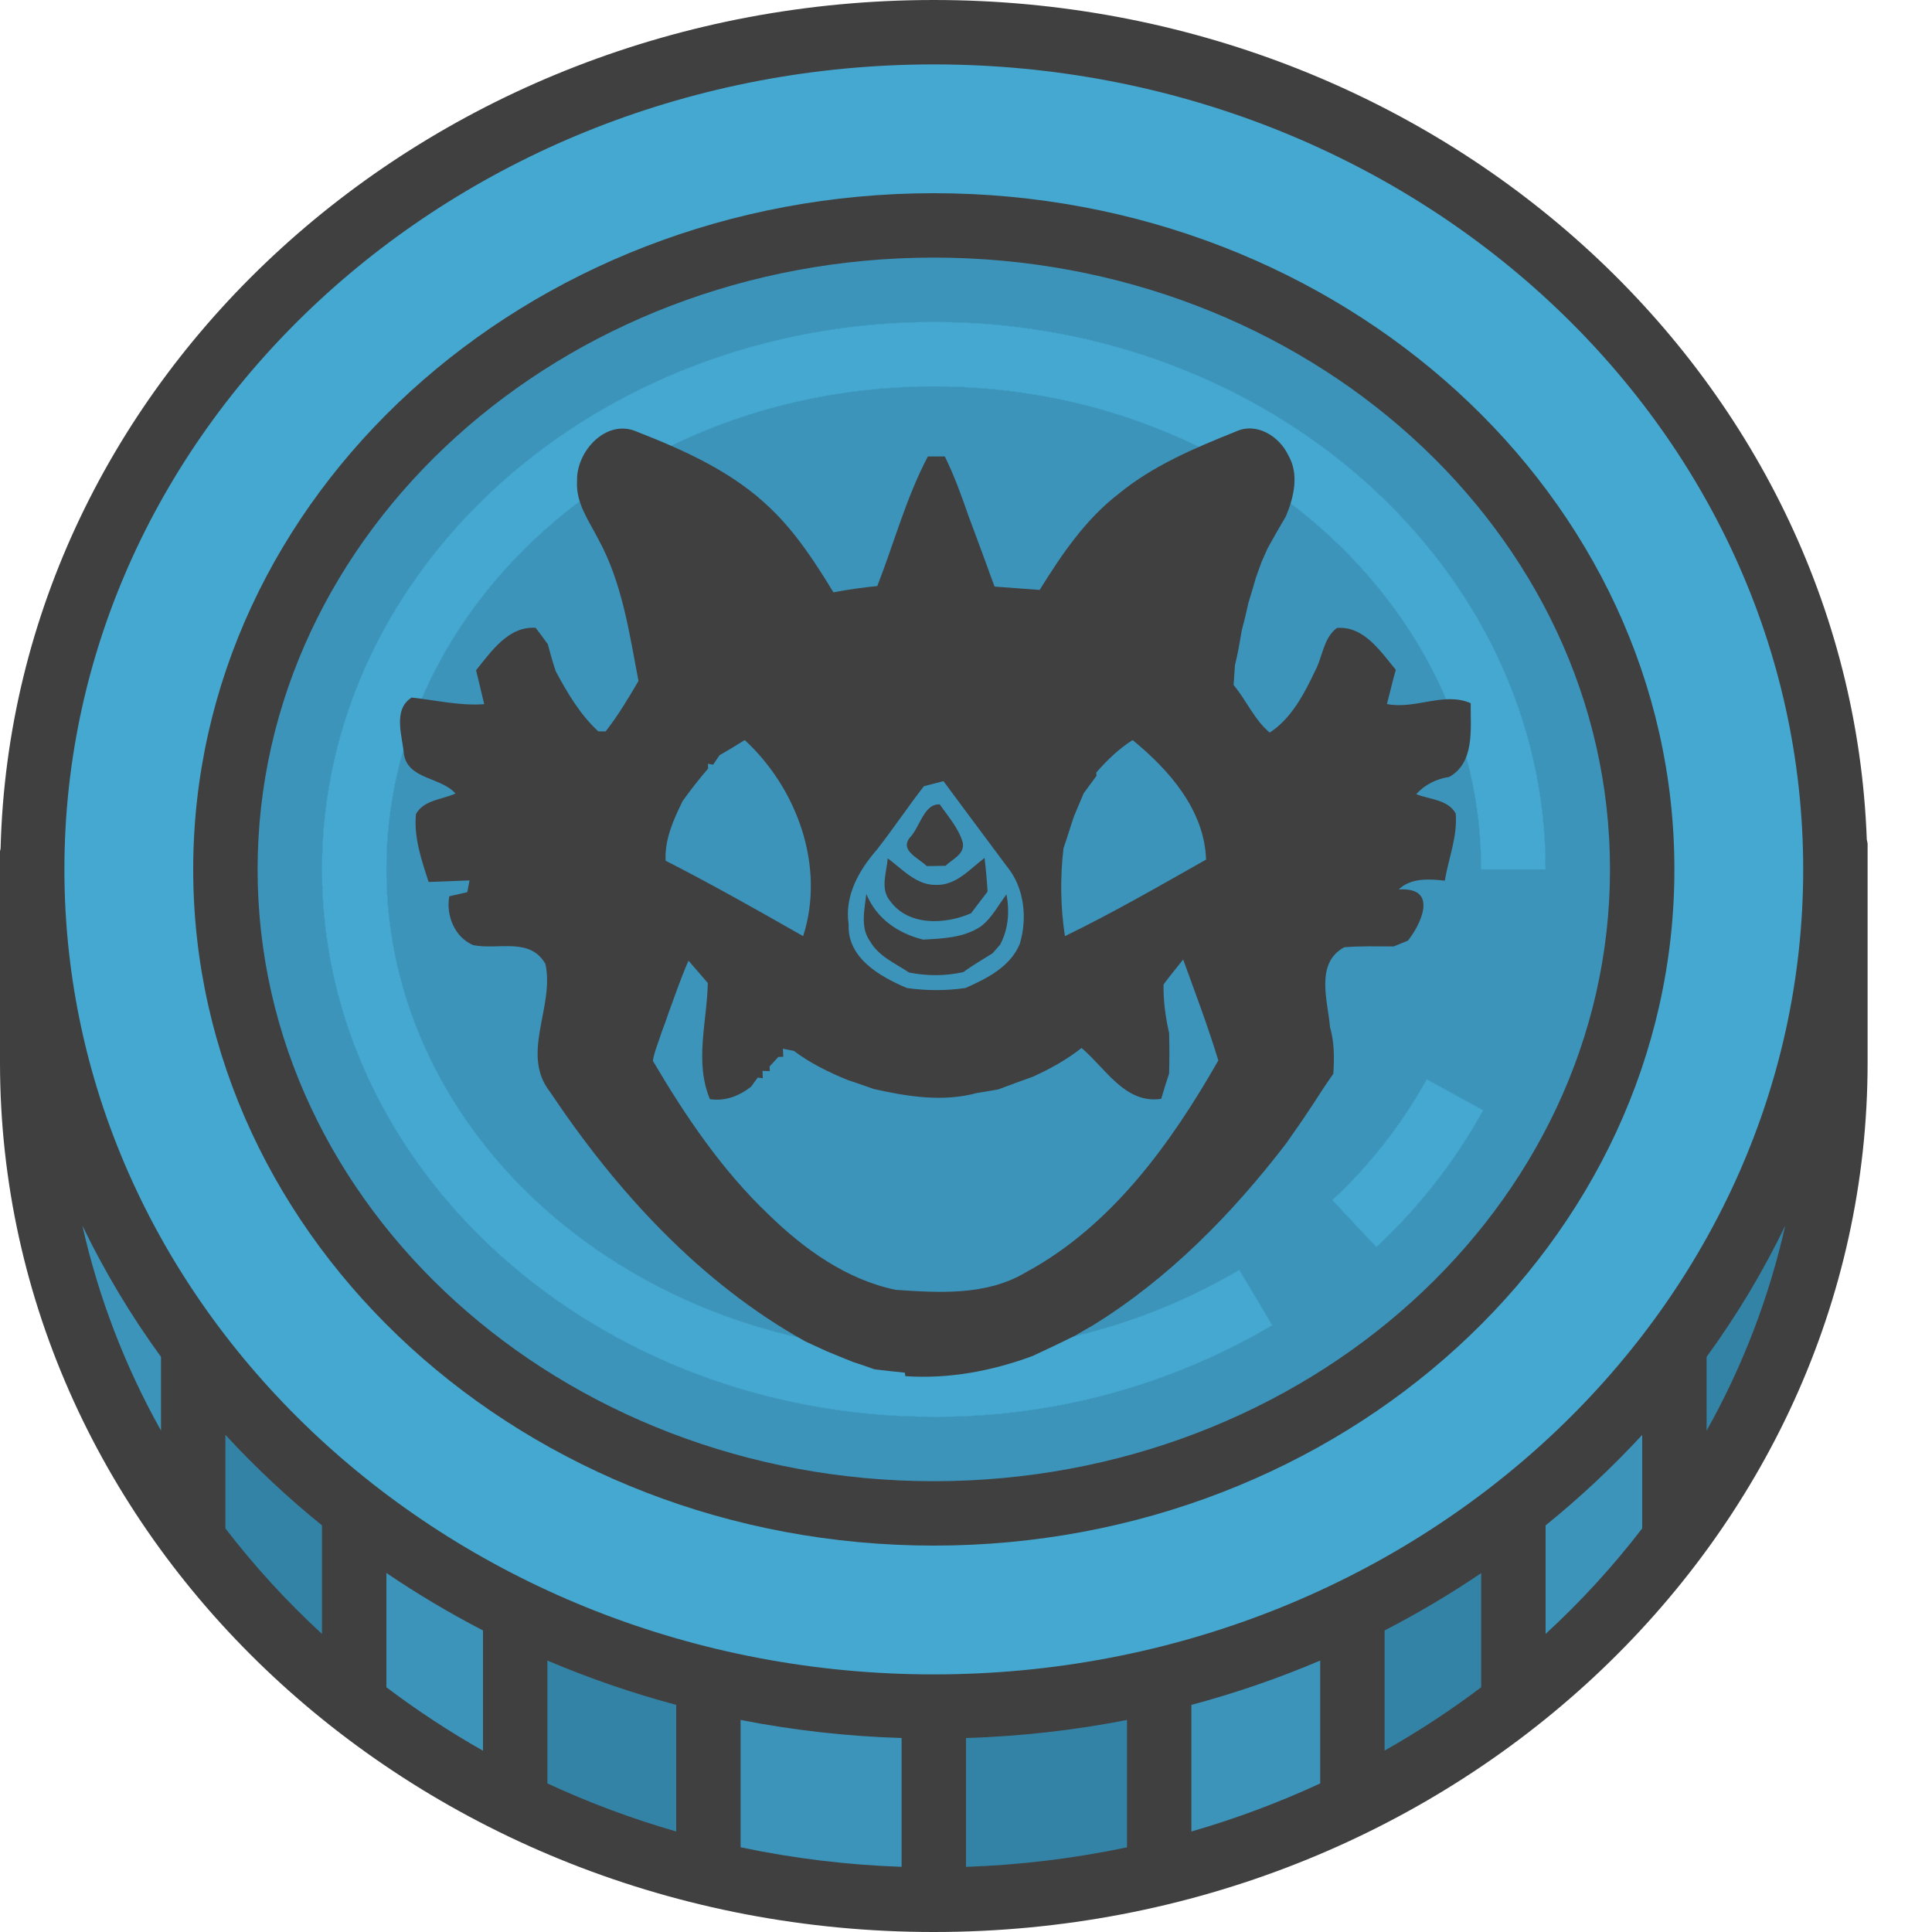
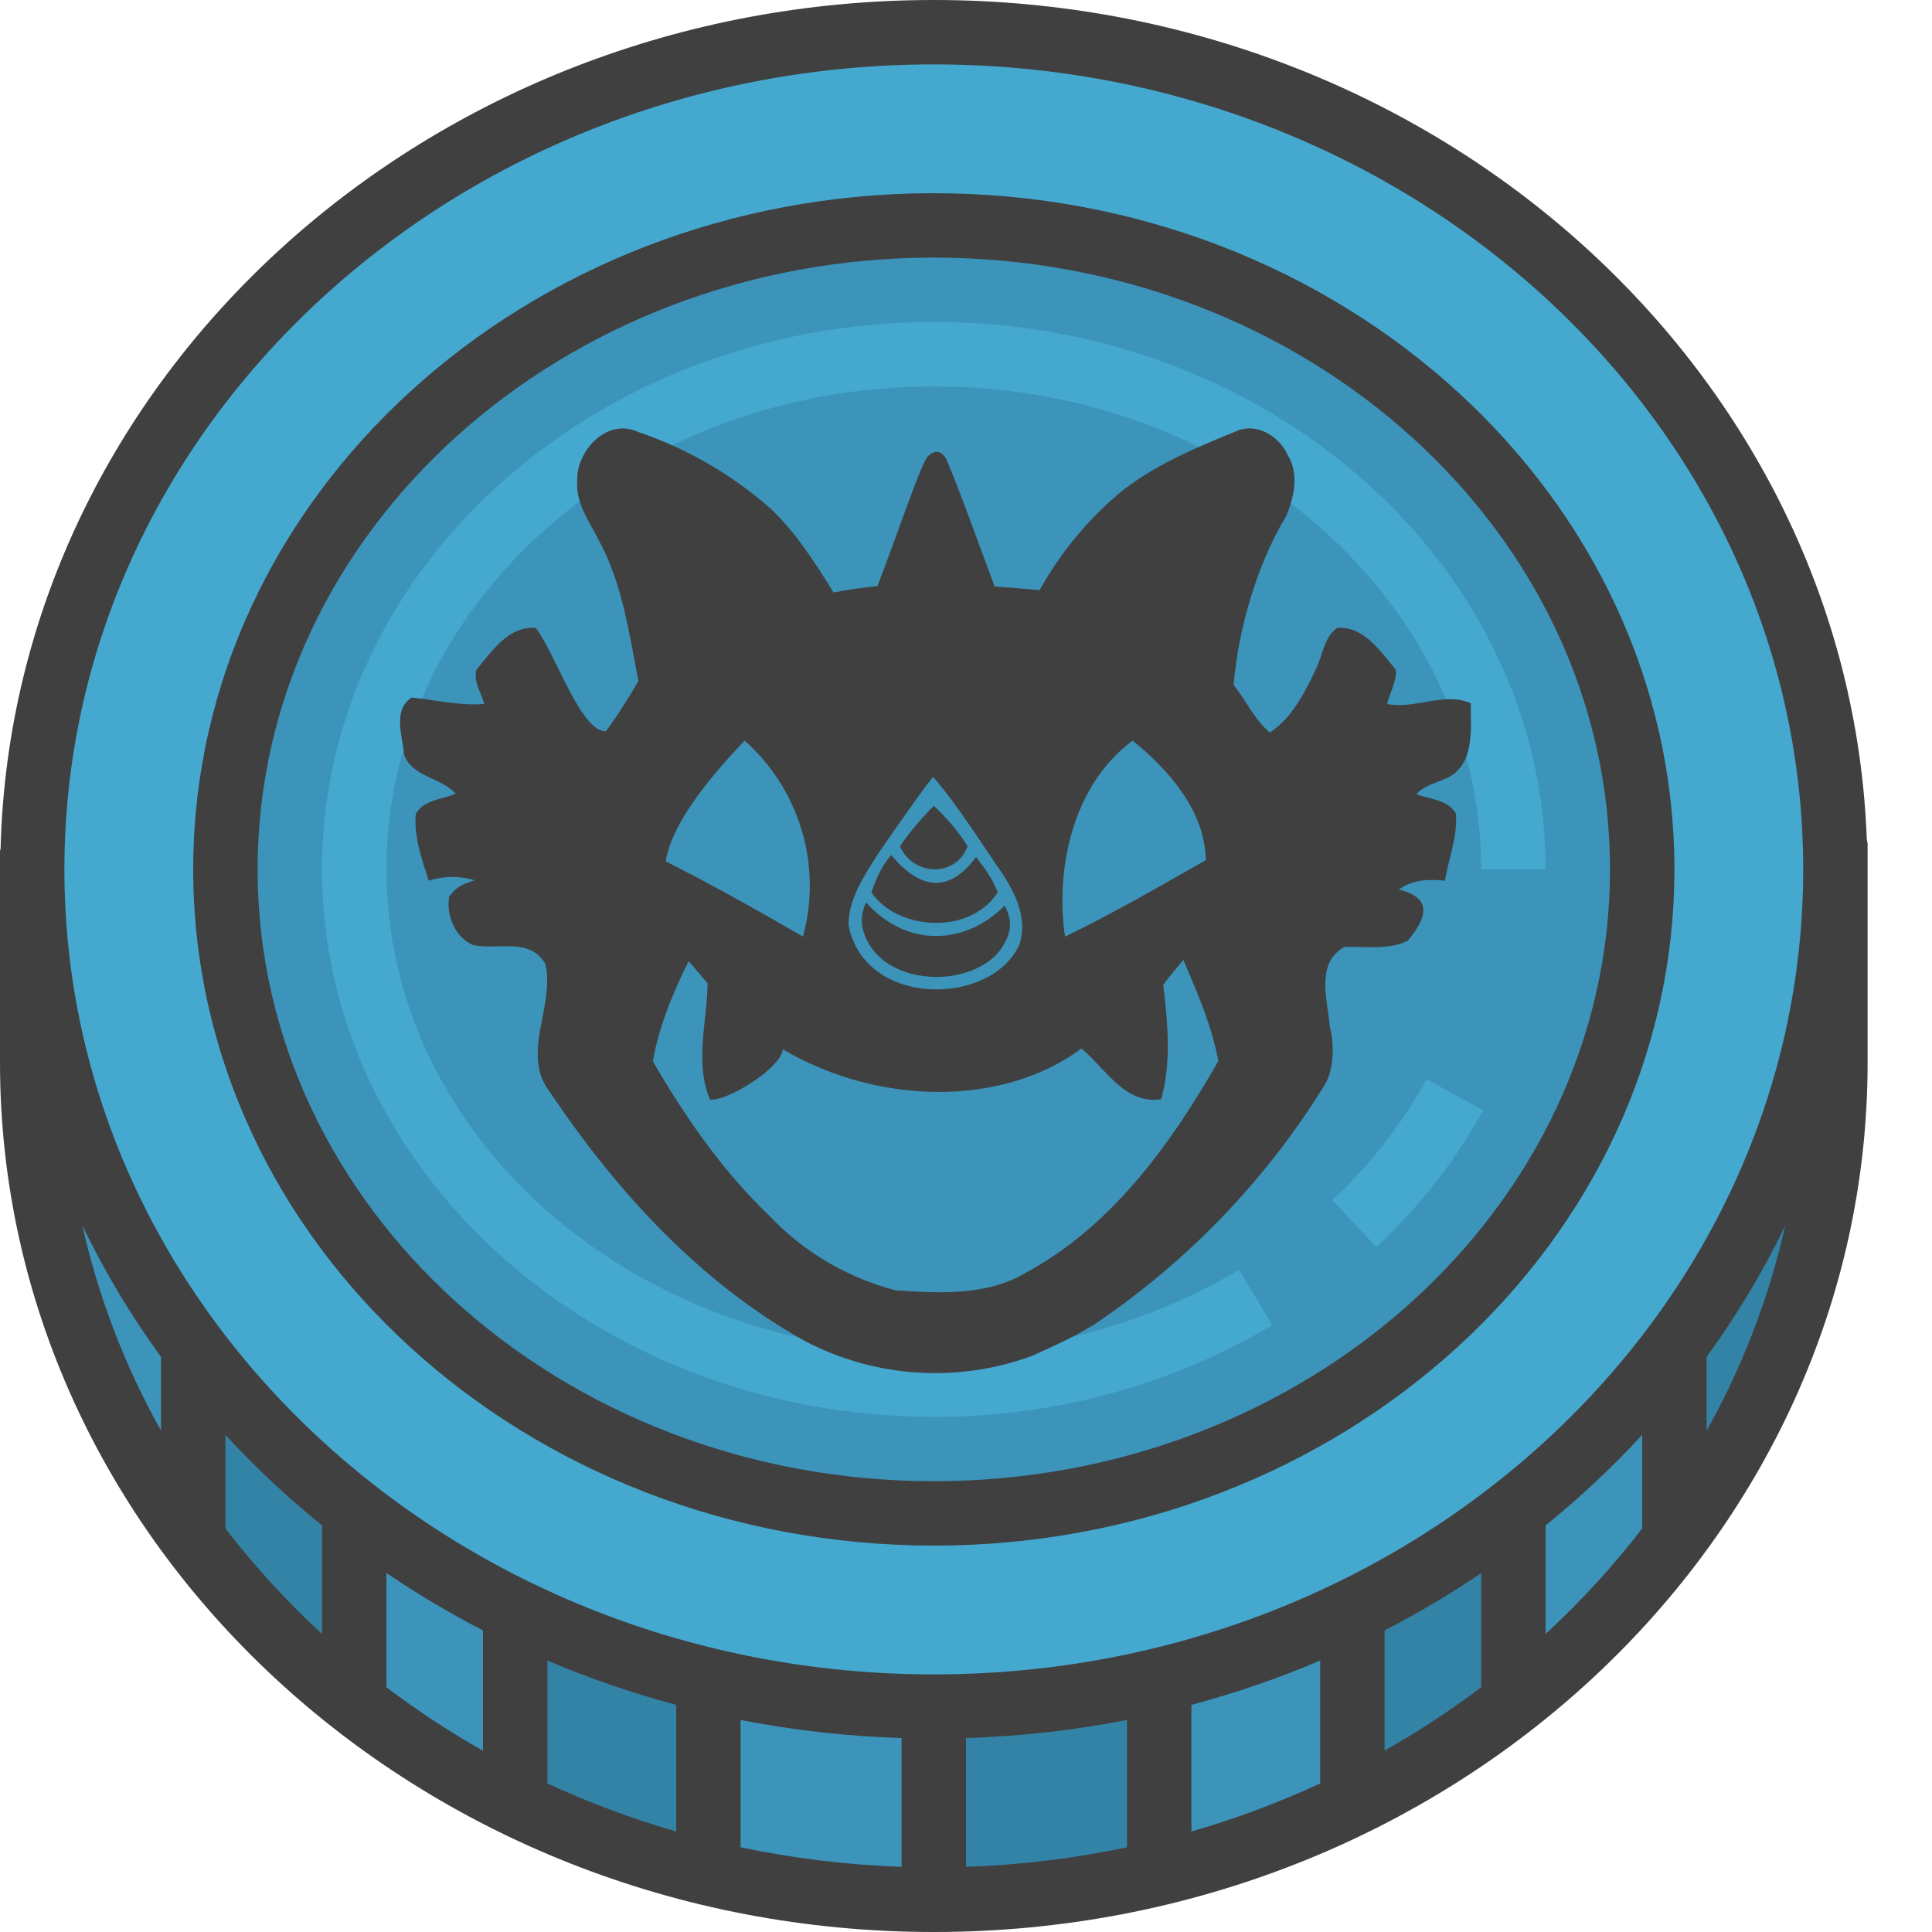
<svg xmlns="http://www.w3.org/2000/svg" viewBox="0 0 480 480">
-   <defs />
-   <defs>
-     <filter id="b" color-interpolation-filters="sRGB">
-       <feComposite in2="SourceGraphic" k2="1.1" operator="arithmetic" result="composite1" />
-       <feColorMatrix in="composite1" result="colormatrix1" type="saturate" values="0" />
-       <feFlood flood-color="#2B7AA7" flood-opacity="1" result="flood1" />
-       <feBlend in="flood1" in2="colormatrix1" mode="multiply" result="blend1" />
-       <feBlend in2="blend1" mode="screen" result="blend2" />
-       <feColorMatrix in="blend2" result="colormatrix2" type="saturate" values="1" />
-       <feComposite in="colormatrix2" in2="SourceGraphic" k2="1" operator="in" result="composite2" />
-     </filter>
-     <filter id="d" color-interpolation-filters="sRGB">
-       <feComposite in2="SourceGraphic" k2="1.1" operator="arithmetic" result="composite1" />
-       <feColorMatrix in="composite1" result="colormatrix1" type="saturate" values="0" />
-       <feFlood flood-color="#2B7AA7" flood-opacity="1" result="flood1" />
-       <feBlend in="flood1" in2="colormatrix1" mode="multiply" result="blend1" />
-       <feBlend in2="blend1" mode="screen" result="blend2" />
-       <feColorMatrix in="blend2" result="colormatrix2" type="saturate" values="1" />
-       <feComposite in="colormatrix2" in2="SourceGraphic" k2="1" operator="in" result="composite2" />
-     </filter>
-     <filter id="e" color-interpolation-filters="sRGB">
-       <feComposite in2="SourceGraphic" k2="1.1" operator="arithmetic" result="composite1" />
-       <feColorMatrix in="composite1" result="colormatrix1" type="saturate" values="0" />
-       <feFlood flood-color="#2B7AA7" flood-opacity="1" result="flood1" />
-       <feBlend in="flood1" in2="colormatrix1" mode="multiply" result="blend1" />
-       <feBlend in2="blend1" mode="screen" result="blend2" />
-       <feColorMatrix in="blend2" result="colormatrix2" type="saturate" values="1" />
-       <feComposite in="colormatrix2" in2="SourceGraphic" k2="1" operator="in" result="composite2" />
-     </filter>
-     <filter id="c" color-interpolation-filters="sRGB">
-       <feComposite in2="SourceGraphic" k2="1.1" operator="arithmetic" result="composite1" />
-       <feColorMatrix in="composite1" result="colormatrix1" type="saturate" values="0" />
-       <feFlood flood-color="#2B7AA7" flood-opacity="1" result="flood1" />
-       <feBlend in="flood1" in2="colormatrix1" mode="multiply" result="blend1" />
-       <feBlend in2="blend1" mode="screen" result="blend2" />
-       <feColorMatrix in="blend2" result="colormatrix2" type="saturate" values="1" />
-       <feComposite in="colormatrix2" in2="SourceGraphic" k2="1" operator="in" result="composite2" />
-     </filter>
-     <filter id="a" color-interpolation-filters="sRGB">
-       <feComposite in2="SourceGraphic" k2="1.1" operator="arithmetic" result="composite1" />
-       <feColorMatrix in="composite1" result="colormatrix1" type="saturate" values="0" />
-       <feFlood flood-color="#2B7AA7" flood-opacity="1" result="flood1" />
-       <feBlend in="flood1" in2="colormatrix1" mode="multiply" result="blend1" />
-       <feBlend in2="blend1" mode="screen" result="blend2" />
-       <feColorMatrix in="blend2" result="colormatrix2" type="saturate" values="1" />
-       <feComposite in="colormatrix2" in2="SourceGraphic" k2="1" operator="in" result="composite2" />
-     </filter>
-   </defs>
-   <path fill="none" d="M-1-1h482v482H-1z" />
-   <path fill="#ffcb5a" d="M232 8c123.68 0 224 93.121 224 208a196.786 196.786 0 01-40.64 119.441 212.027 212.027 0 01-39.758 40.079A216.398 216.398 0 01336 400.238a233.034 233.034 0 01-48 17.203 242.32 242.32 0 01-112 0 233.034 233.034 0 01-48-17.203 216.399 216.399 0 01-39.602-24.718 212.027 212.027 0 01-39.757-40.079A196.786 196.786 0 018 216C8 101.121 108.32 8 232 8zm0 0" filter="url(#a)" />
-   <g fill="#ce893d" filter="url(#b)">
-     <path d="M415.36 335.441A196.786 196.786 0 00456 216v48a196.756 196.756 0 01-40 118.559V336l-.64-.559zm0 0M376 376v47.281a217.08 217.08 0 01-39.922 24.88L336 448v-47.762a216.398 216.398 0 0039.602-24.718l.398.48zm0 0M288.32 465.36A241.198 241.198 0 01232 472v-48a238.62 238.62 0 0056-6.559V464l.32 1.36zm0 0M176 417.441V464l-.32 1.36a230.787 230.787 0 01-47.758-17.2L128 448v-47.762a233.034 233.034 0 0048 17.203zm0 0M48.64 335.441a212.027 212.027 0 0039.758 40.079L88 376v47.281a211.796 211.796 0 01-40-40.722V336l.64-.559zm0 0" />
+   <path fill="#45a8cf" d="M232 8c123.68 0 224 93.121 224 208a196.786 196.786 0 01-40.64 119.441 212.027 212.027 0 01-39.758 40.079A216.398 216.398 0 01336 400.238a233.034 233.034 0 01-48 17.203 242.32 242.32 0 01-112 0 233.034 233.034 0 01-48-17.203 216.399 216.399 0 01-39.602-24.718 212.027 212.027 0 01-39.757-40.079A196.786 196.786 0 018 216C8 101.121 108.32 8 232 8zm0 0" />
+   <path fill="#3383a7" d="M415.36 335.441A196.786 196.786 0 00456 216v48a196.756 196.756 0 01-40 118.559V336l-.64-.559zm0 0M376 376v47.281a217.08 217.08 0 01-39.922 24.88L336 448v-47.762a216.398 216.398 0 0039.602-24.718l.398.48zm0 0M288.32 465.36A241.198 241.198 0 01232 472v-48a238.62 238.62 0 0056-6.559V464l.32 1.36zm0 0M176 417.441V464l-.32 1.36a230.787 230.787 0 01-47.758-17.2L128 448v-47.762a233.034 233.034 0 0048 17.203zm0 0M48.64 335.441a212.027 212.027 0 0039.758 40.079L88 376v47.281a211.796 211.796 0 01-40-40.722V336l.64-.559zm0 0" />
+   <path fill="#3c94bb" d="M416 336v46.559a211.796 211.796 0 01-40 40.722V376l-.398-.48a212.027 212.027 0 0039.757-40.079L416 336zm0 0M336 448l.078.16a230.787 230.787 0 01-47.758 17.2L288 464v-46.559a233.034 233.034 0 0048-17.203V448zm0 0M232 424v48a241.198 241.198 0 01-56.32-6.64L176 464v-46.559A238.634 238.634 0 00232 424zm0 0M88.398 375.52A216.399 216.399 0 00128 400.238V448l-.078.16A221.413 221.413 0 0188 423.281V376l.398-.48zm0 0M8 216a196.786 196.786 0 0040.64 119.441L48 336v46.559A196.756 196.756 0 018 264v-48zm400 0c0-88.367-78.797-160-176-160S56 127.633 56 216s78.797 160 176 160 176-71.633 176-160z" />
+   <g fill="#45a8cf">
+     <path d="M341.945 309.832l-10.937-11.664a121.664 121.664 0 0023.465-30.016l14.015 7.696a136.84 136.84 0 01-26.543 33.984zm0 0" />
+     <path d="M232 352c-83.816 0-152-61.008-152-136S148.184 80 232 80s152 61.008 152 136h-16c0-66.168-61.008-120-136-120S96 149.832 96 216s61.008 120 136 120c26.688.129 52.91-6.95 75.902-20.496l8.196 13.754A164.154 164.154 0 01232 352zm0 0" />
  </g>
-   <g fill="#e6a71e" filter="url(#c)">
-     <path d="M416 336v46.559a211.796 211.796 0 01-40 40.722V376l-.398-.48a212.027 212.027 0 0039.757-40.079L416 336zm0 0M336 448l.078.16a230.787 230.787 0 01-47.758 17.2L288 464v-46.559a233.034 233.034 0 0048-17.203V448zm0 0M232 424v48a241.198 241.198 0 01-56.32-6.64L176 464v-46.559A238.634 238.634 0 00232 424zm0 0M88.398 375.52A216.399 216.399 0 00128 400.238V448l-.078.16A221.413 221.413 0 0188 423.281V376l.398-.48zm0 0M8 216a196.786 196.786 0 0040.64 119.441L48 336v46.559A196.756 196.756 0 018 264v-48zm400 0c0-88.367-78.797-160-176-160S56 127.633 56 216s78.797 160 176 160 176-71.633 176-160z" />
-   </g>
-   <path fill="#ffcb5a" d="M341.945 309.832l-10.937-11.664a121.664 121.664 0 0023.465-30.016l14.015 7.696a136.84 136.84 0 01-26.543 33.984zm0 0" filter="url(#d)" />
-   <path fill="#ffcb5a" d="M232 352c-83.816 0-152-61.008-152-136S148.184 80 232 80s152 61.008 152 136h-16c0-66.168-61.008-120-136-120S96 149.832 96 216s61.008 120 136 120c26.688.129 52.91-6.95 75.902-20.496l8.196 13.754A164.154 164.154 0 01232 352zm0 0" filter="url(#e)" />
-   <path fill="#404040" d="M232 384c101.465 0 184-75.367 184-168S333.465 48 232 48 48 123.367 48 216s82.535 168 184 168zm0-320c92.633 0 168 68.184 168 152s-75.367 152-168 152S64 299.816 64 216 139.367 64 232 64zm0 0" />
-   <path fill="#404040" d="M464 264v-54.398a8.543 8.543 0 00-.2-1C459.587 92.91 357.259 0 232 0 105.953 0 3.121 94.105.145 210.809c-.063.23-.11.46-.145.695V264c0 119.105 104.078 216 232 216s232-96.895 232-216zm-40 91.45v-18.345a211.362 211.362 0 0019.535-32.585A188.713 188.713 0 01424 355.45zM232 16c119.105 0 216 89.719 216 200s-96.895 200-216 200S16 326.281 16 216 112.895 16 232 16zM120 405.078v29.883a217.219 217.219 0 01-24-15.762v-28.398c7.707 5.23 15.723 10 24 14.277zm16 7.48a240.435 240.435 0 0032 11.016v31.457a223.92 223.92 0 01-32-11.941v-30.531zm48 14.762a247.971 247.971 0 0040 4.489v32a232.753 232.753 0 01-40-4.856V427.32zm56 4.489a247.971 247.971 0 0040-4.489v31.64a232.37 232.37 0 01-40 4.856V431.81zm56-8.235a240.435 240.435 0 0032-11.015v30.53a223.92 223.92 0 01-32 11.942v-31.457zm48-18.496a233.691 233.691 0 0024-14.246v28.367a217.888 217.888 0 01-24 15.73v-29.85zm-304-68v18.348a188.841 188.841 0 01-19.535-50.93A211.586 211.586 0 0040 337.106v-.028zm16 42.625v-23.215a225.64 225.64 0 0024 22.489v26.968a206.495 206.495 0 01-24-26.218v-.024zm328 26.219v-26.945a225.64 225.64 0 0024-22.489v23.239a206.495 206.495 0 01-24 26.218v-.023zm0 0" />
  <g fill="#404040">
-     <path d="M143.373 119.508c-.254-7.314 7.196-15.577 14.816-12.276 11.971 4.69 24.044 10.092 33.357 19.185 6.265 6.028 11.023 13.36 15.51 20.742a124.252 124.252 0 0110.904-1.558c4.2-10.718 7.163-21.961 12.564-32.188h4.216c2.337 4.758 4.149 9.736 5.876 14.748 1.439 3.81 2.827 7.636 4.25 11.463.71 2.049 1.49 4.08 2.235 6.113 3.725.27 7.45.558 11.192.83 5.47-8.789 11.396-17.576 19.71-23.943 8.55-7.01 18.862-11.328 29.038-15.409 5.165-2.404 10.82 1.186 13.038 5.91 2.743 4.707 1.372 10.464-.61 15.171a280.187 280.187 0 00-4.52 7.908c-.39.863-1.169 2.607-1.541 3.47-.339.932-1.016 2.795-1.338 3.71-.643 2.166-1.253 4.334-1.93 6.484a130.71 130.71 0 01-1.625 6.756c-.492 2.896-.983 5.791-1.694 8.653-.084 1.236-.254 3.69-.338 4.91 3.166 3.776 5.215 8.72 8.974 11.819 5.384-3.471 8.635-9.736 11.344-15.46 1.83-3.47 2.015-8.06 5.351-10.531 6.705-.542 10.837 5.841 14.63 10.396-.153.542-.44 1.626-.593 2.167-.406 1.575-1.202 4.742-1.609 6.333 7.01 1.422 14.19-3.115 20.81-.203-.067 6.265 1.084 14.714-5.333 18.32-3.099.458-6.096 1.914-8.196 4.285 3.218 1.304 7.874 1.304 9.804 4.792.491 5.672-1.778 11.141-2.709 16.695-3.827-.423-8.398-.762-11.446 2.184 10.075-.643 5.452 8.754 2.286 12.716-.88.356-2.642 1.067-3.54 1.44-4.097 0-8.194-.136-12.275.203-7.315 3.945-4.098 13.292-3.539 19.845 1.084 3.776 1.084 7.72.813 11.598-1.727 2.439-3.37 4.945-4.978 7.467-.932 1.406-1.88 2.811-2.828 4.234-1.287 1.862-2.608 3.725-3.895 5.587-13.427 17.508-29.191 33.594-48.07 45.227-1.474.83-2.93 1.676-4.37 2.54a497.724 497.724 0 01-10.514 5.028c-10.109 3.76-20.878 5.774-31.68 5.03l-.12-.864a365.934 365.934 0 01-7.534-.83 141.217 141.217 0 00-5.334-1.829c-2.133-.863-4.284-1.71-6.417-2.607a514.56 514.56 0 00-5.35-2.455c-26.23-14.58-47.022-37.353-63.548-62.091-7.366-9.432 1.236-21.166-1.118-31.749-3.86-6.705-11.717-3.403-17.931-4.656-4.606-1.947-6.807-7.383-5.943-12.14l4.47-1.017c.152-.745.423-2.2.559-2.929-3.387.136-6.773.288-10.16.39-1.778-5.436-3.708-11.074-3.15-16.882 1.965-3.522 6.57-3.59 9.822-5.097-3.624-4.097-11.7-3.454-12.801-9.685-.39-4.572-2.862-11.108 1.896-14.155 5.994.643 11.937 2.1 18.033 1.642-.643-2.81-1.354-5.622-2.015-8.432 3.776-4.657 8.043-10.99 14.8-10.532a166.898 166.898 0 013.013 4.047c.593 2.269 1.236 4.52 1.981 6.739 2.879 5.384 6.045 10.752 10.566 14.934.457 0 1.371.017 1.829.017 3.081-3.928 5.638-8.23 8.161-12.53-2.286-11.988-4.047-24.433-10.007-35.287-2.337-4.538-5.622-9.025-5.249-14.393m35.389 68.136c-.39.576-1.203 1.744-1.592 2.337l-1.287-.22.051 1.168a117.37 117.37 0 00-6.35 8.11c-2.269 4.657-4.47 9.483-4.216 14.8 11.565 5.91 22.893 12.31 34.17 18.744 5.554-17.288-1.473-36.693-14.511-48.715a180.668 180.668 0 01-6.265 3.776m93.585 4.318l.085.779c-1.05 1.44-2.117 2.878-3.184 4.335-.795 1.896-1.608 3.776-2.404 5.689-.914 2.641-1.693 5.35-2.625 7.992-.846 7.264-.745 14.596.356 21.826 11.954-5.808 23.502-12.48 35.067-19.015-.39-12.293-9.177-22.3-18.253-29.7-3.437 2.185-6.384 5.03-9.042 8.094m-42.805 3.37c-4.013 5.164-7.637 10.616-11.683 15.764-4.488 5.181-8.094 11.446-7.01 18.591-.373 8.348 7.822 12.97 14.477 15.781a51.05 51.05 0 0014.545 0c5.316-2.37 11.073-5.215 13.478-10.921 1.947-6.417 1.168-14.02-3.217-19.32-5.25-7.06-10.515-14.088-15.73-21.148-1.22.304-3.641.93-4.86 1.253m64.41 43.059c-1.625 2.082-3.335 4.08-4.876 6.214-.05 4.047.474 8.11 1.389 12.056.101 3.335.084 6.688 0 10.04a194.168 194.168 0 00-1.965 6.3c-8.923 1.371-13.85-7.62-19.794-12.632-3.69 2.93-7.822 5.198-12.106 7.145a475.144 475.144 0 00-8.636 3.167c-1.795.305-3.572.592-5.35.897-8.416 2.27-17.187.847-25.517-1.016-2.15-.796-4.318-1.49-6.469-2.235-4.724-1.913-9.33-4.182-13.41-7.247-.677-.135-2.032-.39-2.71-.525l.102 1.998-1.219.034c-.542.593-1.642 1.761-2.184 2.354l.05 1.168-1.811-.05.068 1.828-1.253-.17c-.424.56-1.236 1.694-1.66 2.27-2.963 2.32-6.417 3.657-10.227 3.098-3.877-9.33-.694-19.303-.525-28.87l-4.792-5.536c-1.828 4.165-3.318 8.483-4.876 12.75a112.201 112.201 0 01-1.812 5.045c-.711 2.354-1.76 4.623-2.167 7.078 8.077 13.732 17.118 27.109 28.7 38.149 8.822 8.602 19.405 16.238 31.664 18.76 10.82.729 22.452 1.474 32.171-4.283 21.386-11.514 36.168-32.053 47.953-52.71-2.574-8.467-5.723-16.764-8.737-25.077z" />
-     <path d="M226.155 207.98c2.37-2.489 3.438-8.398 7.332-8.127 2.1 3.047 4.724 5.943 5.74 9.583.407 2.896-2.641 3.996-4.318 5.673-1.557.017-3.098.034-4.656.067-1.896-1.93-6.96-3.894-4.098-7.196z" />
-     <path d="M220.55 213.246c3.641 2.692 7.13 6.722 12.04 6.604 4.978.152 8.364-3.962 12.022-6.689.338 2.777.575 5.554.745 8.348-1.355 1.795-2.743 3.59-4.098 5.385-6.468 2.827-15.628 3.234-20.15-3.099-2.505-2.997-.795-7.129-.558-10.549z" />
-     <path d="M216.165 233.87c-2.489-3.438-1.371-7.874-.931-11.768 2.506 6.112 7.89 9.82 14.139 11.344 4.86-.27 10.108-.457 14.29-3.268 2.76-2.065 4.335-5.282 6.4-7.975.797 4.267.475 8.653-1.59 12.496l-1.88 2.15c-2.422 1.525-4.928 2.947-7.23 4.657-4.454 1.016-9.042 1-13.495.119-3.455-2.286-7.552-4.013-9.703-7.755z" />
+     <path d="M232 384c101.465 0 184-75.367 184-168S333.465 48 232 48 48 123.367 48 216s82.535 168 184 168zm0-320c92.633 0 168 68.184 168 152s-75.367 152-168 152S64 299.816 64 216 139.367 64 232 64zm0 0" />
+     <path d="M464 264v-54.398a8.543 8.543 0 00-.2-1C459.587 92.91 357.259 0 232 0 105.953 0 3.121 94.105.145 210.809c-.063.23-.11.46-.145.695V264c0 119.105 104.078 216 232 216s232-96.895 232-216zm-40 91.45v-18.345a211.362 211.362 0 0019.535-32.585A188.713 188.713 0 01424 355.45zM232 16c119.105 0 216 89.719 216 200s-96.895 200-216 200S16 326.281 16 216 112.895 16 232 16zM120 405.078v29.883a217.219 217.219 0 01-24-15.762v-28.398c7.707 5.23 15.723 10 24 14.277zm16 7.48a240.435 240.435 0 0032 11.016v31.457a223.92 223.92 0 01-32-11.941v-30.531zm48 14.762a247.971 247.971 0 0040 4.489v32a232.753 232.753 0 01-40-4.856V427.32zm56 4.489a247.971 247.971 0 0040-4.489v31.64a232.37 232.37 0 01-40 4.856V431.81zm56-8.235a240.435 240.435 0 0032-11.015v30.53a223.92 223.92 0 01-32 11.942v-31.457zm48-18.496a233.691 233.691 0 0024-14.246v28.367a217.888 217.888 0 01-24 15.73v-29.85zm-304-68v18.348a188.841 188.841 0 01-19.535-50.93A211.586 211.586 0 0040 337.106v-.028zm16 42.625v-23.215a225.64 225.64 0 0024 22.489v26.968a206.495 206.495 0 01-24-26.218v-.024zm328 26.219v-26.945a225.64 225.64 0 0024-22.489v23.239a206.495 206.495 0 01-24 26.218v-.023zm0 0" />
+     <path d="M143.4 119.5c-.3-7.3 7.2-15.6 14.8-12.3a97 97 0 0133.3 19.2c6.3 6 11 13.4 15.6 20.8 3.6-.7 7.2-1.2 10.9-1.6 4.2-10.7 10.8-30.5 12.5-32.2 1.8-1.7 3.1-1.3 4.2 0 1.1 1.4 8.5 21.7 12.4 32.3l11.2.9a86.5 86.5 0 0119.7-24c8.6-7 18.9-11.3 29-15.4 5.2-2.4 10.9 1.2 13 6 2.8 4.6 1.5 10.4-.5 15.1-7.6 12.6-12 29.1-13 41.9 3.1 3.8 5.2 8.7 9 11.8 5.3-3.5 8.6-9.7 11.3-15.5 1.8-3.4 2-8 5.4-10.5 6.7-.5 10.8 5.9 14.6 10.4.2 3-1.5 5.7-2.2 8.5 7 1.4 14.2-3.1 20.8-.2 0 6.3 1 14.7-5.3 18.3-3 1.5-6.1 2-8.2 4.3 3.2 1.3 7.8 1.3 9.8 4.8.5 5.7-1.8 11.1-2.7 16.7-3.9-.4-8-.3-11.5 2.2 10 2.4 5.5 8.7 2.3 12.7-5 2.5-11.1 1.3-15.8 1.6-7.3 4-4.1 13.3-3.6 19.9 1.1 3.8 1.1 10.3-1.2 14.2a195.5 195.5 0 01-57.7 59.9l-4.4 2.5c-3.5 1.8-7 3.4-10.5 5a69.8 69.8 0 01-56.4-3.5c-26.3-14.6-47-37.3-63.6-62-7.3-9.5 1.3-21.2-1.1-31.8-3.9-6.7-11.7-3.4-18-4.7-4.5-2-6.7-7.4-5.9-12.1 1.8-2 2-2.6 6.3-4a19 19 0 00-11.4.1c-1.7-5.4-3.7-10.8-3.2-16.6 2-3.5 6.6-3.6 9.9-5-3.7-4.2-10.7-4-12.8-9.7-.4-4.6-2.9-11.2 1.9-14.2 6 .6 11.9 2.1 18 1.6-.6-2.8-2.6-4.8-2-8.4 3.8-4.6 8-11 14.8-10.5 4.9 6.3 11.1 25.7 17.4 25.7 3-4 5.6-8.2 8.1-12.5-2.3-12-4-24.4-10-35.3-2.3-4.5-5.6-9-5.2-14.4M185 184c-6.9 7.3-18 19.7-19.6 30 11.5 5.8 22.9 12.2 34.1 18.7a48.2 48.2 0 00-14.5-48.7m96.4 0c-15.6 11.6-19.1 33.1-16.8 48.7 12-5.8 23.5-12.5 35-19-.3-12.3-9.1-22.3-18.2-29.7m-49.6 9c-4 5.1-9.8 13.6-13.5 18.9-3.6 5.7-7.5 11.4-7.5 17.9 4 20.7 35.6 20.3 42.5 4.8 2-6.4-.8-12.5-4.9-18.5-4.6-6.6-10.7-16.4-16.6-23.1m62.2 45.5c-1.7 2-3.4 4-5 6.2 1.2 9.8 2 19.5-.5 28.4-9 1.4-13.8-7.6-19.8-12.6-20 14.8-51 13.9-74.2.2-.5 4.7-13.7 12.9-18.1 12.5-3.9-9.3-.7-19.3-.6-28.9l-4.7-5.5c-4 8-7.4 16.3-8.9 24.9 8 13.7 17.1 27 28.7 38.1a66 66 0 0031.7 18.8c10.8.7 22.4 1.4 32.1-4.3 21.4-11.5 36.2-32 48-52.7-1.7-8.8-5-16.5-8.7-25.1z" />
+     <path d="M223.6 210.2a77 77 0 018.4-10c3 2.8 6 6.2 8.4 10-3 8.1-13.8 7.3-16.8 0z" />
+     <path d="M221.4 212.4c7.1 8.6 14.4 9.7 21.1.5 2.3 3 4 5.3 5.4 8.8-7.2 11-25.3 9.2-31.4 0 1.5-4.2 2.5-6.3 4.9-9.3z" />
+     <path d="M216 234.7c-2.3-3.8-2.4-7.3-.8-10.5 10 11.3 24.6 10.7 34.4.8 2.2 4 1.6 7.4-1.3 11.3-7.2 8.9-26.1 8.7-32.3-1.6z" />
  </g>
</svg>
